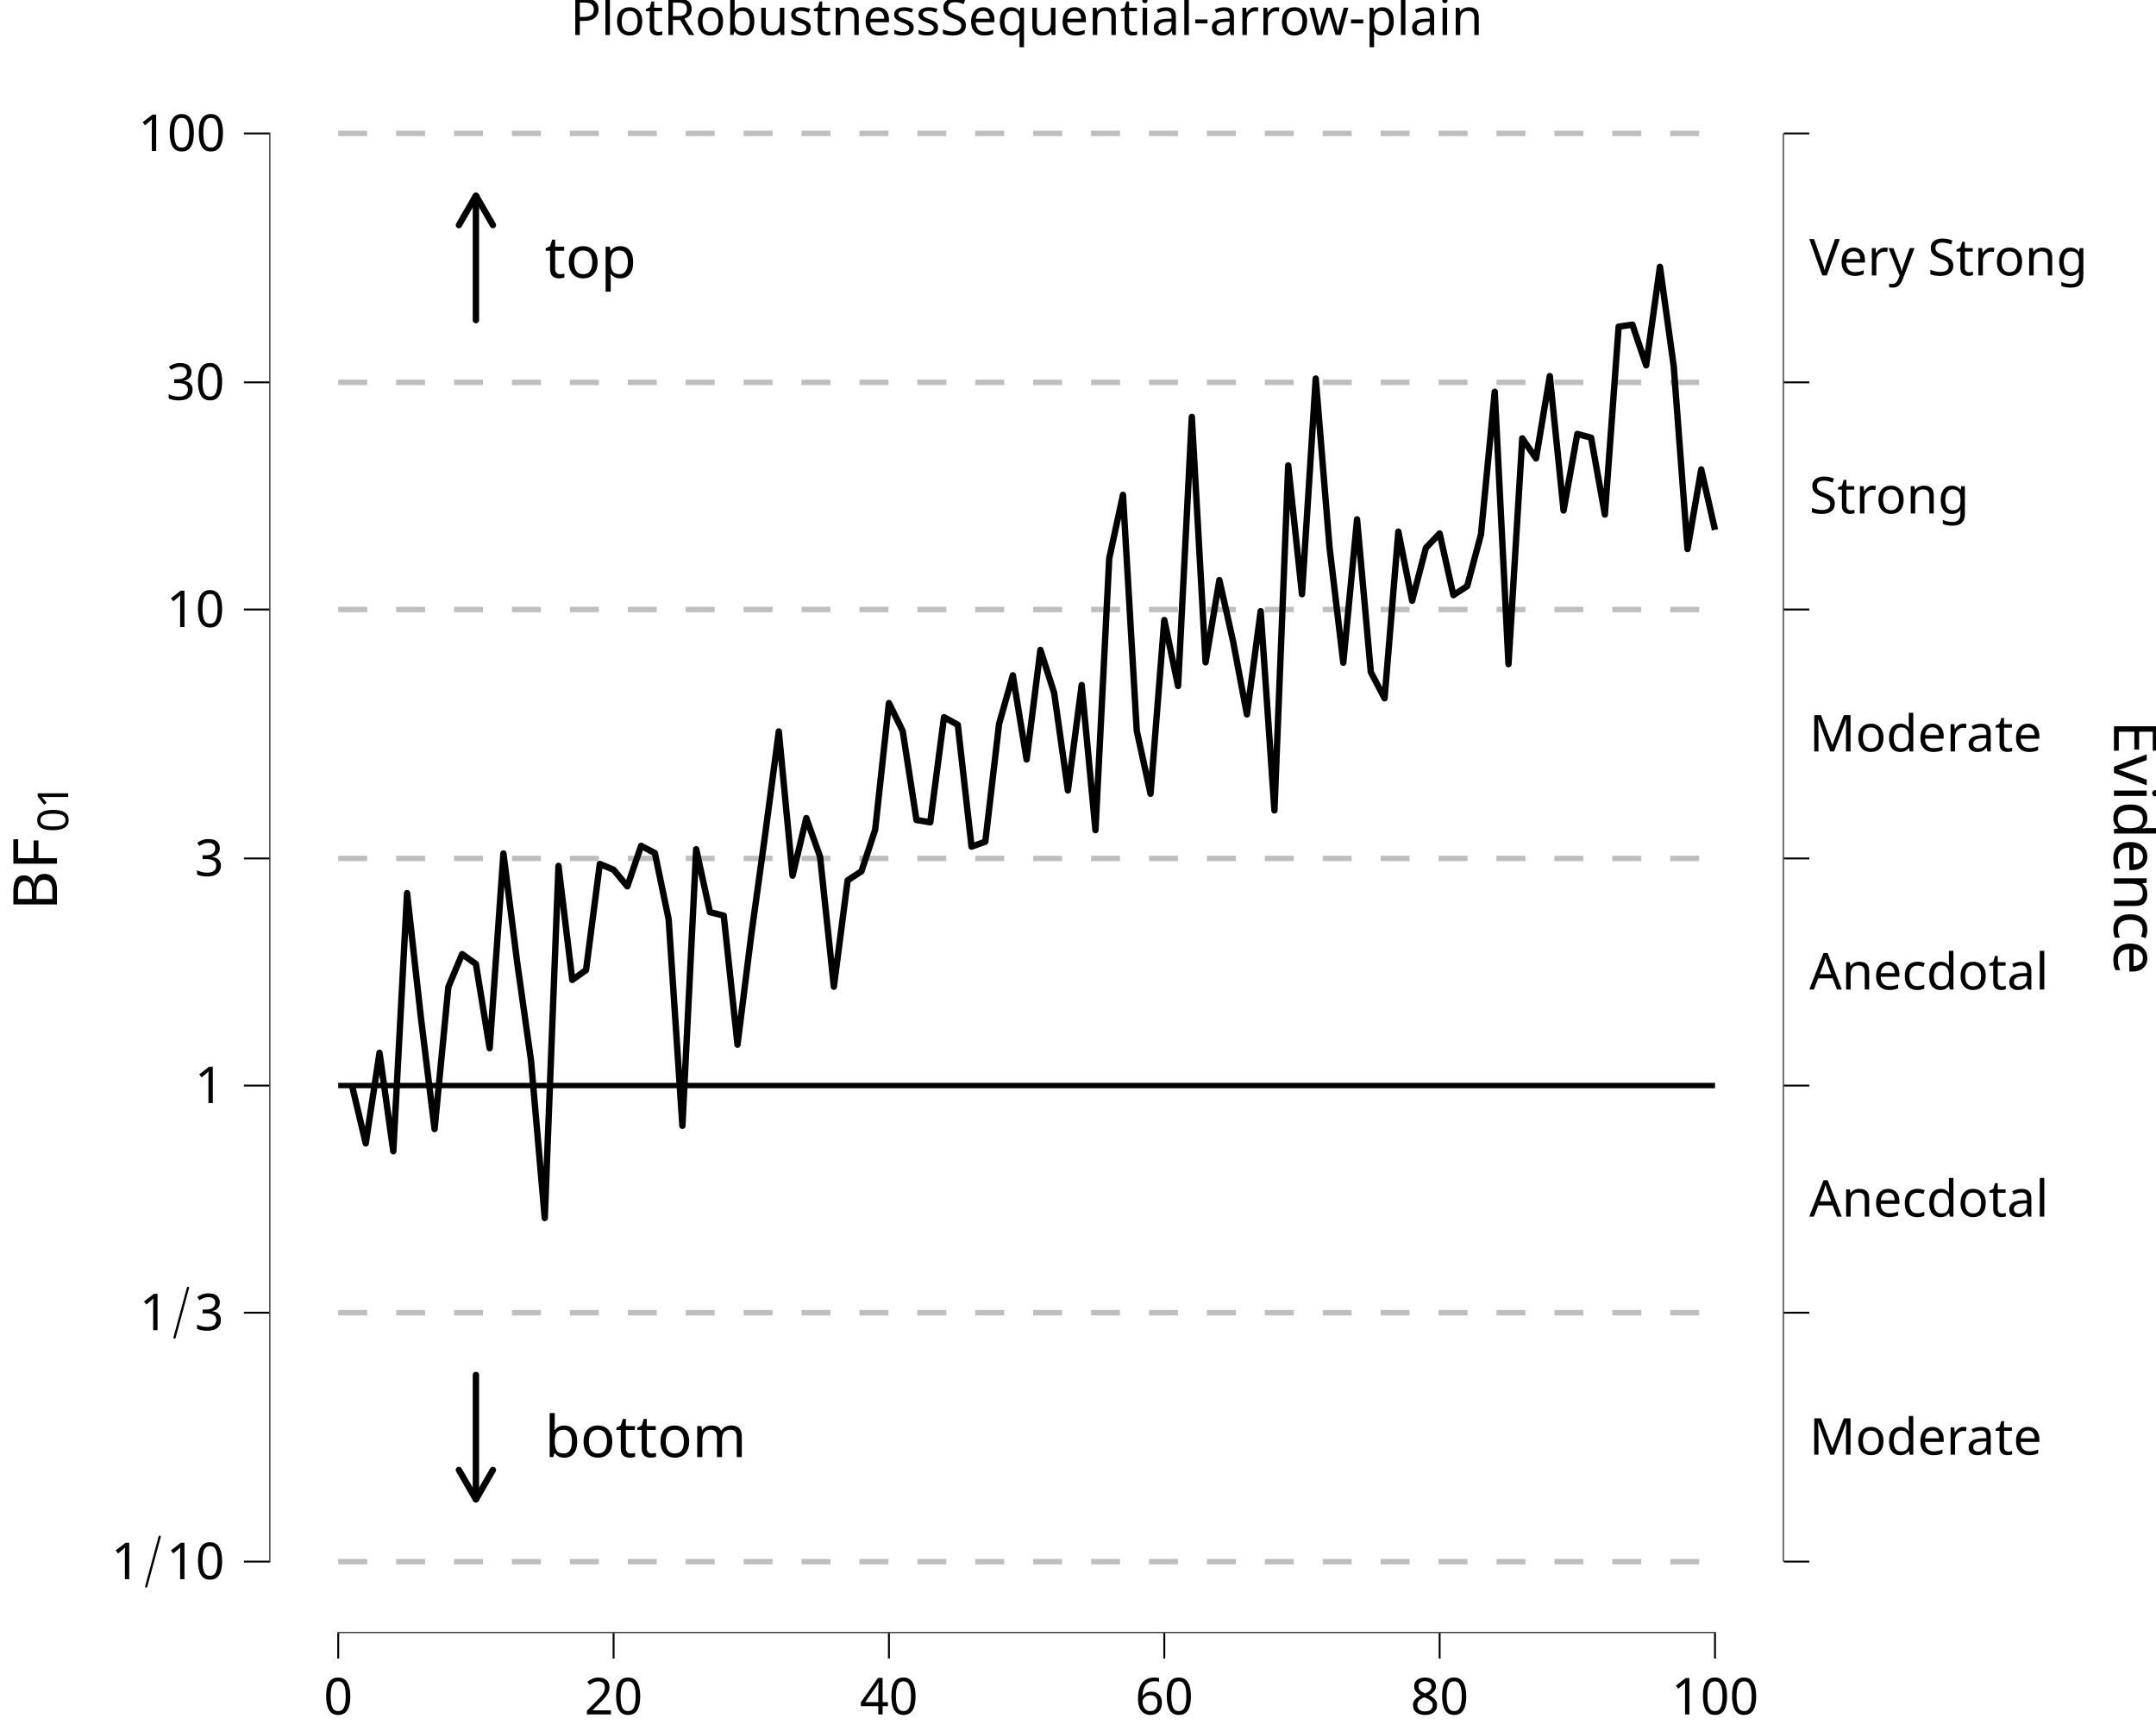
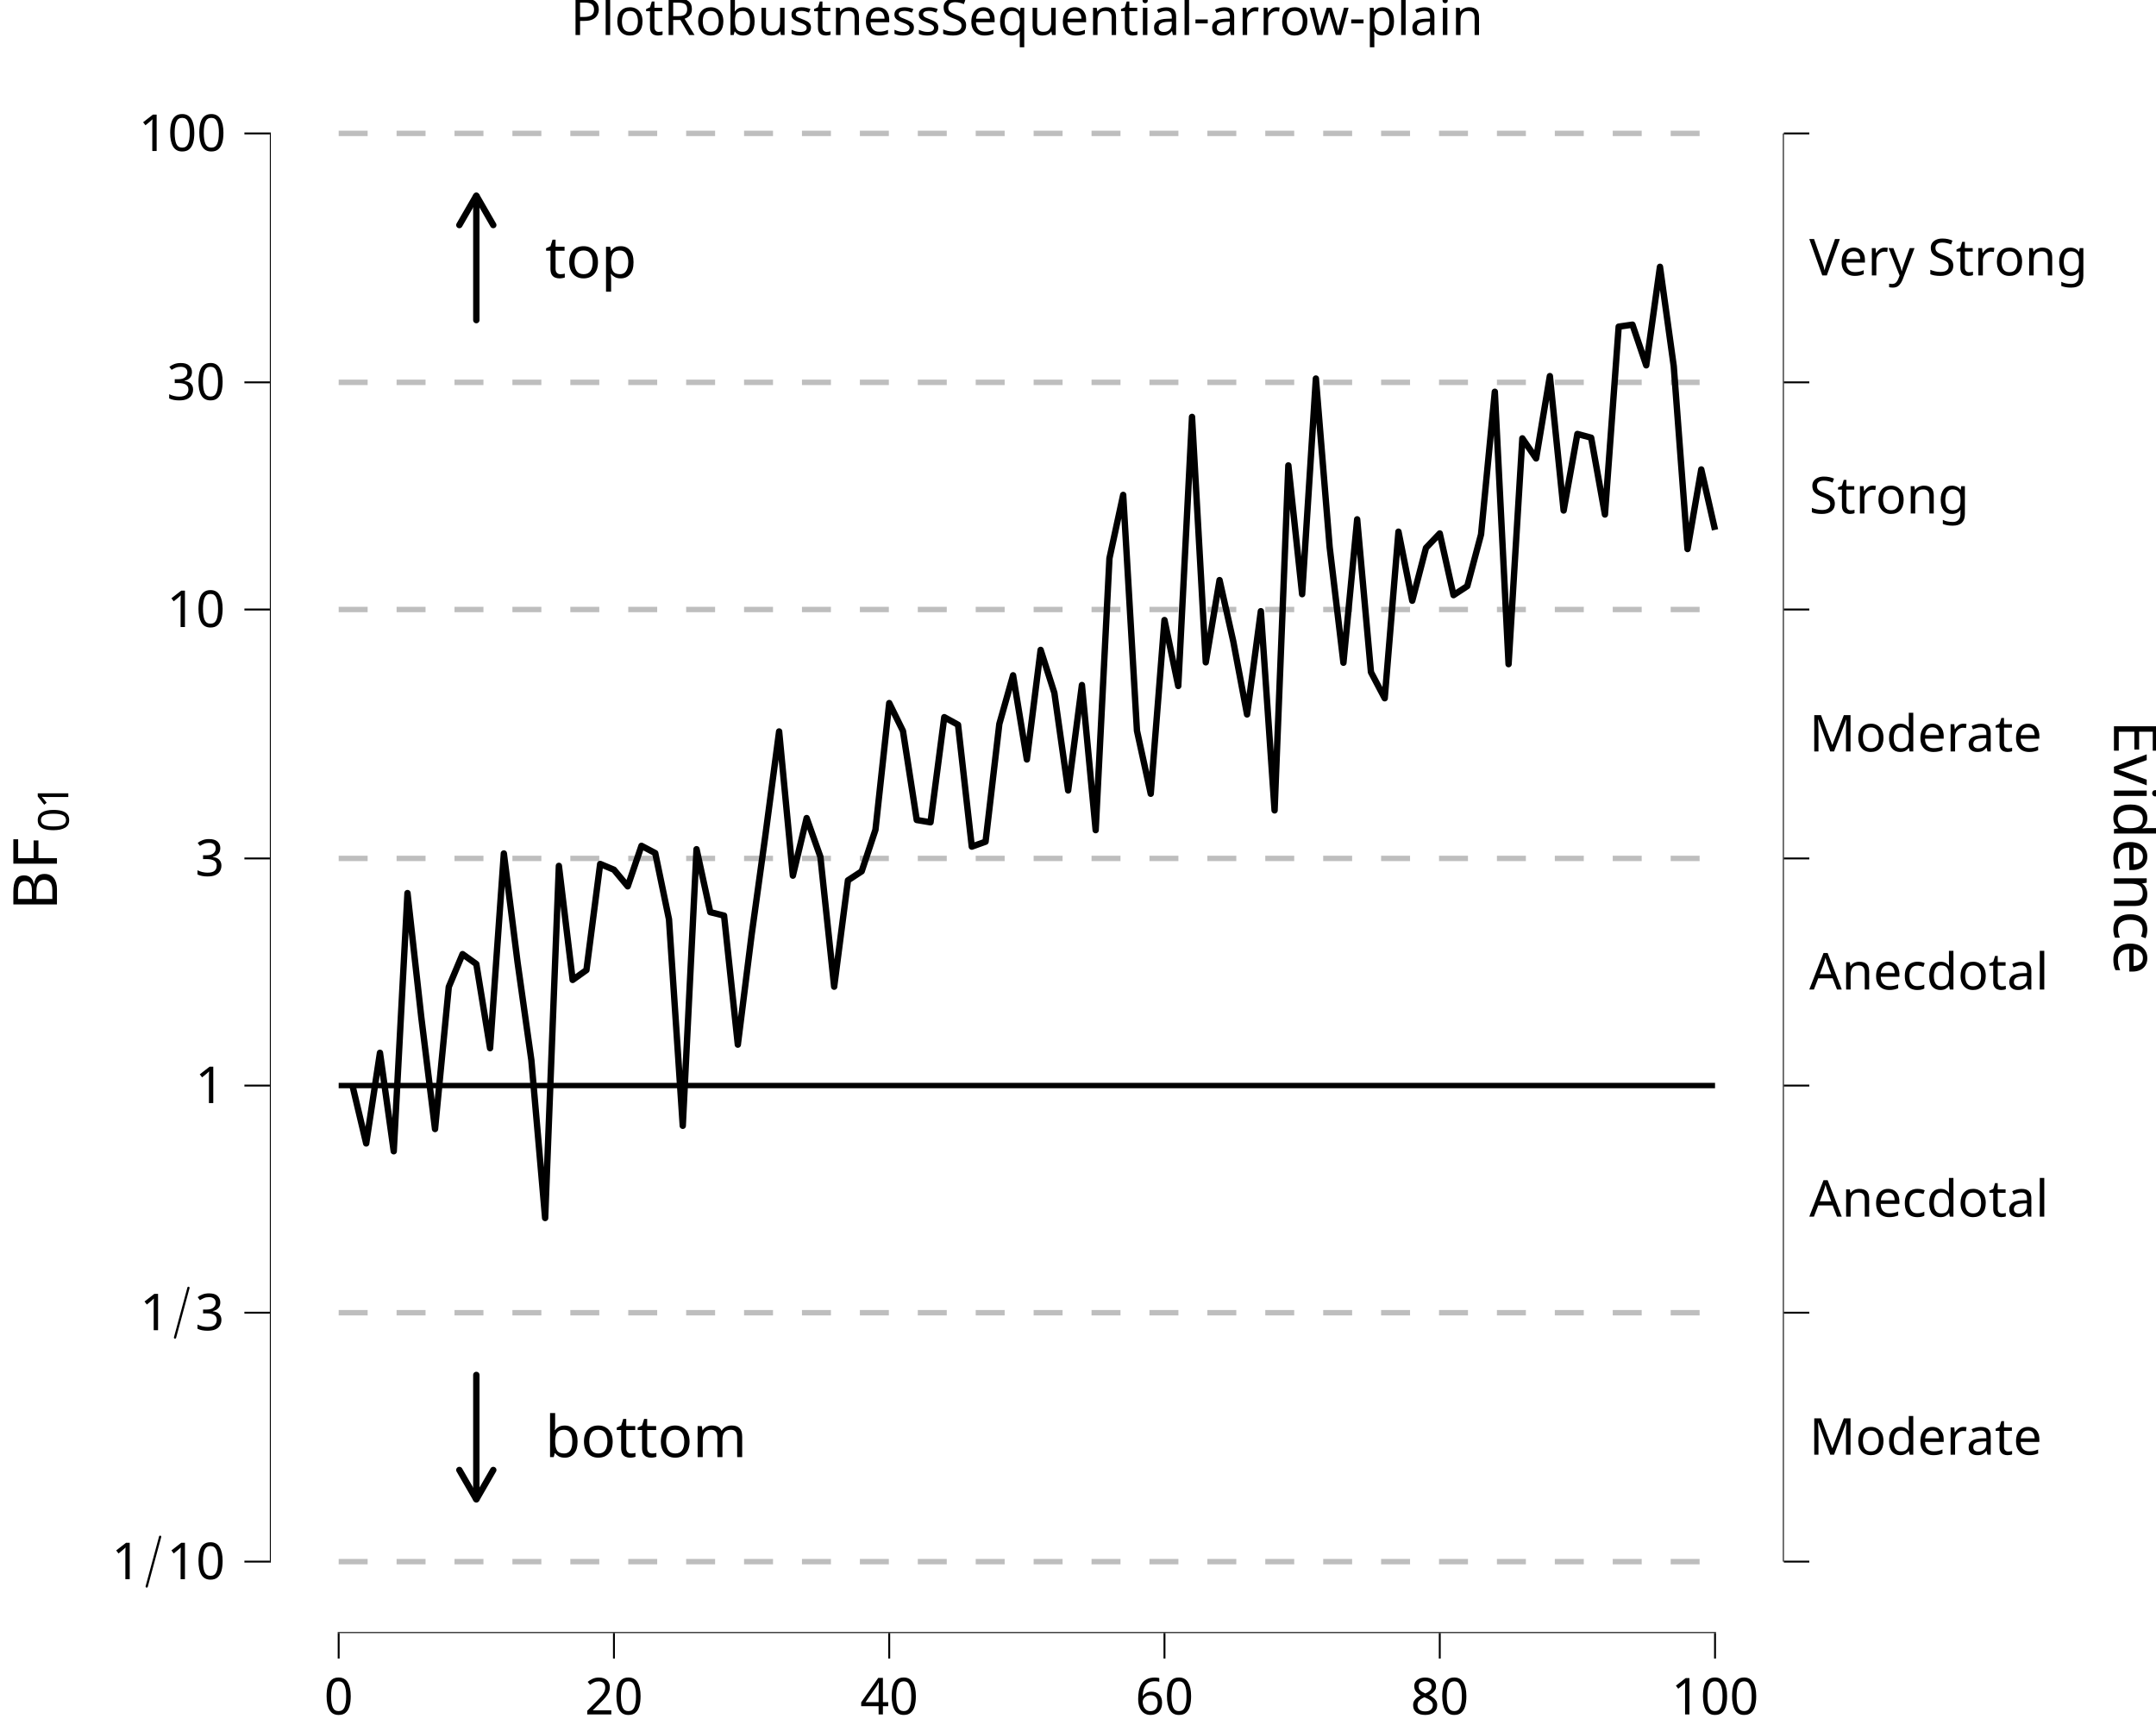
<svg xmlns="http://www.w3.org/2000/svg" class="svglite" data-engine-version="2.0" width="720.00pt" height="576.00pt" viewBox="0 0 720.00 576.00">
  <defs>
    <style type="text/css">
    .svglite line, .svglite polyline, .svglite polygon, .svglite path, .svglite rect, .svglite circle {
      fill: none;
      stroke: #000000;
      stroke-linecap: round;
      stroke-linejoin: round;
      stroke-miterlimit: 10.00;
    }
  </style>
  </defs>
  <rect width="100%" height="100%" style="stroke: none; fill: #FFFFFF;" />
  <defs>
    <clipPath id="cpMC4wMHw3MjAuMDB8MC4wMHw1NzYuMDA=">
      <rect x="0.00" y="0.00" width="720.00" height="576.00" />
    </clipPath>
  </defs>
  <g clip-path="url(#cpMC4wMHw3MjAuMDB8MC4wMHw1NzYuMDA=)">
-     <rect x="-0" y="0.00" width="720.00" height="576.00" style="stroke-width: 10.67; stroke: none;" />
+     <rect x="0.00" y="0.00" width="720.00" height="576.00" style="stroke-width: 10.67; stroke: none;" />
  </g>
  <defs>
-     <clipPath id="cpODkuOTZ8NTk1LjcyfDIwLjcxfDU0NS4yOQ==">
-       <rect x="89.96" y="20.71" width="505.76" height="524.59" />
+     <clipPath id="cpOTAuMTJ8NTk1LjcyfDIwLjcxfDU0NS4yOQ==">
+       <rect x="90.12" y="20.71" width="505.60" height="524.59" />
    </clipPath>
  </defs>
-   <g clip-path="url(#cpODkuOTZ8NTk1LjcyfDIwLjcxfDU0NS4yOQ==)">
-     <rect x="89.96" y="20.71" width="505.76" height="524.59" style="stroke-width: 10.67; stroke: none;" />
-     <line x1="112.95" y1="521.45" x2="572.73" y2="521.45" style="stroke-width: 1.81; stroke: #BEBEBE; stroke-dasharray: 9.67,9.67; stroke-linecap: butt;" />
-     <line x1="112.95" y1="438.33" x2="572.73" y2="438.33" style="stroke-width: 1.81; stroke: #BEBEBE; stroke-dasharray: 9.67,9.67; stroke-linecap: butt;" />
-     <line x1="112.95" y1="362.48" x2="572.73" y2="362.48" style="stroke-width: 1.81; stroke-linecap: butt;" />
-     <line x1="112.95" y1="286.64" x2="572.73" y2="286.64" style="stroke-width: 1.81; stroke: #BEBEBE; stroke-dasharray: 9.67,9.67; stroke-linecap: butt;" />
-     <line x1="112.95" y1="203.52" x2="572.73" y2="203.52" style="stroke-width: 1.81; stroke: #BEBEBE; stroke-dasharray: 9.67,9.67; stroke-linecap: butt;" />
-     <line x1="112.95" y1="127.67" x2="572.73" y2="127.67" style="stroke-width: 1.81; stroke: #BEBEBE; stroke-dasharray: 9.67,9.67; stroke-linecap: butt;" />
-     <line x1="112.95" y1="44.55" x2="572.73" y2="44.55" style="stroke-width: 1.81; stroke: #BEBEBE; stroke-dasharray: 9.67,9.67; stroke-linecap: butt;" />
-     <polyline points="117.55,362.48 122.14,381.81 126.74,351.54 131.34,384.42 135.94,298.21 140.54,339.60 145.13,377.00 149.73,329.55 154.33,318.59 158.93,321.90 163.52,350.01 168.12,284.98 172.72,321.41 177.32,354.01 181.92,406.71 186.51,289.13 191.11,327.21 195.71,323.92 200.31,288.48 204.91,290.41 209.50,295.96 214.10,282.43 218.70,284.86 223.30,306.98 227.89,375.92 232.49,283.56 237.09,304.59 241.69,305.73 246.29,348.82 250.88,312.25 255.48,279.02 260.08,244.24 264.68,292.39 269.27,273.16 273.87,286.10 278.47,329.47 283.07,293.96 287.67,290.95 292.26,277.08 296.86,234.76 301.46,244.09 306.06,273.81 310.66,274.58 315.25,239.47 319.85,242.01 324.45,282.70 329.05,281.05 333.64,241.74 338.24,225.49 342.84,253.60 347.44,217.01 352.04,231.38 356.63,263.94 361.23,228.74 365.83,277.20 370.43,186.45 375.02,165.25 379.62,243.99 384.22,265.05 388.82,207.04 393.42,229.07 398.01,139.21 402.61,221.16 407.21,193.70 411.81,214.24 416.41,238.56 421.00,204.08 425.60,270.60 430.20,155.41 434.80,198.41 439.39,126.40 443.99,182.68 448.59,221.30 453.19,173.41 457.79,224.43 462.38,233.16 466.98,177.53 471.58,200.59 476.18,182.95 480.77,178.12 485.37,198.73 489.97,195.71 494.57,178.45 499.17,130.81 503.76,221.77 508.36,146.37 512.96,153.08 517.56,125.58 522.16,170.47 526.75,144.90 531.35,146.15 535.95,171.80 540.55,109.07 545.14,108.41 549.74,121.99 554.34,89.09 558.94,122.28 563.54,183.33 568.13,156.75 572.73,176.93 " style="stroke-width: 2.13; stroke-linecap: butt;" />
-     <line x1="158.93" y1="459.11" x2="158.93" y2="500.67" style="stroke-width: 2.13; stroke-linejoin: bevel;" />
-     <polyline points="153.26,490.85 158.93,500.67 164.60,490.85 " style="stroke-width: 2.13; stroke-linejoin: bevel;" />
-     <line x1="158.93" y1="106.89" x2="158.93" y2="65.33" style="stroke-width: 2.13; stroke-linejoin: bevel;" />
-     <polyline points="164.60,75.15 158.93,65.33 153.26,75.15 " style="stroke-width: 2.13; stroke-linejoin: bevel;" />
-     <text x="181.92" y="486.55" style="font-size: 19.35px; font-family: sans;" textLength="59.16px" lengthAdjust="spacingAndGlyphs">bottom</text>
-     <text x="181.92" y="92.77" style="font-size: 19.35px; font-family: sans;" textLength="26.90px" lengthAdjust="spacingAndGlyphs">top</text>
-     <line x1="112.63" y1="545.29" x2="573.05" y2="545.29" style="stroke-width: 0.64; stroke-linecap: butt;" />
-     <line x1="89.96" y1="521.77" x2="89.96" y2="44.23" style="stroke-width: 0.64; stroke-linecap: butt;" />
+   <g clip-path="url(#cpOTAuMTJ8NTk1LjcyfDIwLjcxfDU0NS4yOQ==)">
+     <rect x="90.12" y="20.71" width="505.60" height="524.59" style="stroke-width: 10.67; stroke: none;" />
+     <line x1="113.10" y1="521.45" x2="572.74" y2="521.45" style="stroke-width: 1.81; stroke: #BEBEBE; stroke-dasharray: 9.67,9.67; stroke-linecap: butt;" />
+     <line x1="113.10" y1="438.33" x2="572.74" y2="438.33" style="stroke-width: 1.81; stroke: #BEBEBE; stroke-dasharray: 9.67,9.67; stroke-linecap: butt;" />
+     <line x1="113.10" y1="362.48" x2="572.74" y2="362.48" style="stroke-width: 1.81; stroke-linecap: butt;" />
+     <line x1="113.10" y1="286.64" x2="572.74" y2="286.64" style="stroke-width: 1.81; stroke: #BEBEBE; stroke-dasharray: 9.67,9.67; stroke-linecap: butt;" />
+     <line x1="113.10" y1="203.52" x2="572.74" y2="203.52" style="stroke-width: 1.81; stroke: #BEBEBE; stroke-dasharray: 9.67,9.67; stroke-linecap: butt;" />
+     <line x1="113.10" y1="127.67" x2="572.74" y2="127.67" style="stroke-width: 1.81; stroke: #BEBEBE; stroke-dasharray: 9.67,9.67; stroke-linecap: butt;" />
+     <line x1="113.10" y1="44.55" x2="572.74" y2="44.55" style="stroke-width: 1.81; stroke: #BEBEBE; stroke-dasharray: 9.67,9.67; stroke-linecap: butt;" />
+     <polyline points="117.70,362.48 122.29,381.81 126.89,351.54 131.49,384.42 136.08,298.21 140.68,339.60 145.28,377.00 149.87,329.55 154.47,318.59 159.07,321.90 163.66,350.01 168.26,284.98 172.85,321.41 177.45,354.01 182.05,406.71 186.64,289.13 191.24,327.21 195.84,323.92 200.43,288.48 205.03,290.41 209.63,295.96 214.22,282.43 218.82,284.86 223.41,306.98 228.01,375.92 232.61,283.56 237.20,304.59 241.80,305.73 246.40,348.82 250.99,312.25 255.59,279.02 260.19,244.24 264.78,292.39 269.38,273.16 273.97,286.10 278.57,329.47 283.17,293.96 287.76,290.95 292.36,277.08 296.96,234.76 301.55,244.09 306.15,273.81 310.75,274.58 315.34,239.47 319.94,242.01 324.53,282.70 329.13,281.05 333.73,241.74 338.32,225.49 342.92,253.60 347.52,217.01 352.11,231.38 356.71,263.94 361.31,228.74 365.90,277.20 370.50,186.45 375.09,165.25 379.69,243.99 384.29,265.05 388.88,207.04 393.48,229.07 398.08,139.21 402.67,221.16 407.27,193.70 411.87,214.24 416.46,238.56 421.06,204.08 425.65,270.60 430.25,155.41 434.85,198.41 439.44,126.40 444.04,182.68 448.64,221.30 453.23,173.41 457.83,224.43 462.43,233.16 467.02,177.53 471.62,200.59 476.21,182.95 480.81,178.12 485.41,198.73 490.00,195.71 494.60,178.45 499.20,130.81 503.79,221.77 508.39,146.37 512.99,153.08 517.58,125.58 522.18,170.47 526.77,144.90 531.37,146.15 535.97,171.80 540.56,109.07 545.16,108.41 549.76,121.99 554.35,89.09 558.95,122.28 563.55,183.33 568.14,156.75 572.74,176.93 " style="stroke-width: 2.13; stroke-linecap: butt;" />
+     <line x1="159.07" y1="459.11" x2="159.07" y2="500.67" style="stroke-width: 2.13; stroke-linejoin: bevel;" />
+     <polyline points="153.40,490.85 159.07,500.67 164.73,490.85 " style="stroke-width: 2.13; stroke-linejoin: bevel;" />
+     <line x1="159.07" y1="106.89" x2="159.07" y2="65.33" style="stroke-width: 2.13; stroke-linejoin: bevel;" />
+     <polyline points="164.73,75.15 159.07,65.33 153.40,75.15 " style="stroke-width: 2.13; stroke-linejoin: bevel;" />
+     <text x="182.05" y="486.55" style="font-size: 19.35px; font-family: sans;" textLength="59.16px" lengthAdjust="spacingAndGlyphs">bottom</text>
+     <text x="182.05" y="92.77" style="font-size: 19.35px; font-family: sans;" textLength="26.90px" lengthAdjust="spacingAndGlyphs">top</text>
+     <line x1="112.78" y1="545.29" x2="573.06" y2="545.29" style="stroke-width: 0.64; stroke-linecap: butt;" />
+     <line x1="90.12" y1="521.77" x2="90.12" y2="44.23" style="stroke-width: 0.64; stroke-linecap: butt;" />
    <line x1="595.72" y1="521.45" x2="595.72" y2="44.55" style="stroke-width: 0.64; stroke-linecap: butt;" />
-     <rect x="89.96" y="20.71" width="505.76" height="524.59" style="stroke-width: 0.00; stroke: none;" />
+     <rect x="90.12" y="20.71" width="505.60" height="524.59" style="stroke-width: 0.00; stroke: none;" />
  </g>
  <g clip-path="url(#cpMC4wMHw3MjAuMDB8MC4wMHw1NzYuMDA=)">
-     <polyline points="89.96,545.29 89.96,20.71 " style="stroke-width: 0.00; stroke: none; stroke-linecap: butt;" />
-     <text x="37.13" y="527.30" style="font-size: 17.00px; font-family: sans;" textLength="9.46px" lengthAdjust="spacingAndGlyphs">1</text>
-     <polyline points="48.83,529.75 53.32,513.14 " style="stroke-width: 0.75;" />
-     <text x="55.57" y="527.30" style="font-size: 17.00px; font-family: sans;" textLength="18.91px" lengthAdjust="spacingAndGlyphs">10</text>
-     <text x="46.58" y="444.18" style="font-size: 17.00px; font-family: sans;" textLength="9.46px" lengthAdjust="spacingAndGlyphs">1</text>
-     <polyline points="58.29,446.63 62.78,430.02 " style="stroke-width: 0.75;" />
-     <text x="65.03" y="444.18" style="font-size: 17.00px; font-family: sans;" textLength="9.46px" lengthAdjust="spacingAndGlyphs">3</text>
-     <text x="65.03" y="368.33" style="font-size: 17.00px; font-family: sans;" textLength="9.46px" lengthAdjust="spacingAndGlyphs">1</text>
-     <text x="65.03" y="292.49" style="font-size: 17.00px; font-family: sans;" textLength="9.46px" lengthAdjust="spacingAndGlyphs">3</text>
-     <text x="55.57" y="209.37" style="font-size: 17.00px; font-family: sans;" textLength="18.91px" lengthAdjust="spacingAndGlyphs">10</text>
-     <text x="55.57" y="133.53" style="font-size: 17.00px; font-family: sans;" textLength="18.91px" lengthAdjust="spacingAndGlyphs">30</text>
-     <text x="46.12" y="50.41" style="font-size: 17.00px; font-family: sans;" textLength="28.37px" lengthAdjust="spacingAndGlyphs">100</text>
-     <polyline points="81.46,521.45 89.96,521.45 " style="stroke-width: 0.64; stroke-linecap: butt;" />
-     <polyline points="81.46,438.33 89.96,438.33 " style="stroke-width: 0.64; stroke-linecap: butt;" />
-     <polyline points="81.46,362.48 89.96,362.48 " style="stroke-width: 0.64; stroke-linecap: butt;" />
-     <polyline points="81.46,286.64 89.96,286.64 " style="stroke-width: 0.64; stroke-linecap: butt;" />
-     <polyline points="81.46,203.52 89.96,203.52 " style="stroke-width: 0.64; stroke-linecap: butt;" />
-     <polyline points="81.46,127.67 89.96,127.67 " style="stroke-width: 0.64; stroke-linecap: butt;" />
-     <polyline points="81.46,44.55 89.96,44.55 " style="stroke-width: 0.64; stroke-linecap: butt;" />
+     <polyline points="90.12,545.29 90.12,20.71 " style="stroke-width: 0.00; stroke: none; stroke-linecap: butt;" />
+     <text x="37.29" y="527.30" style="font-size: 17.00px; font-family: sans;" textLength="9.46px" lengthAdjust="spacingAndGlyphs">1</text>
+     <polyline points="48.99,529.75 53.48,513.14 " style="stroke-width: 0.75;" />
+     <text x="55.73" y="527.30" style="font-size: 17.00px; font-family: sans;" textLength="18.91px" lengthAdjust="spacingAndGlyphs">10</text>
+     <text x="46.75" y="444.18" style="font-size: 17.00px; font-family: sans;" textLength="9.46px" lengthAdjust="spacingAndGlyphs">1</text>
+     <polyline points="58.45,446.63 62.94,430.02 " style="stroke-width: 0.75;" />
+     <text x="65.19" y="444.18" style="font-size: 17.00px; font-family: sans;" textLength="9.46px" lengthAdjust="spacingAndGlyphs">3</text>
+     <text x="65.19" y="368.33" style="font-size: 17.00px; font-family: sans;" textLength="9.46px" lengthAdjust="spacingAndGlyphs">1</text>
+     <text x="65.19" y="292.49" style="font-size: 17.00px; font-family: sans;" textLength="9.46px" lengthAdjust="spacingAndGlyphs">3</text>
+     <text x="55.73" y="209.37" style="font-size: 17.00px; font-family: sans;" textLength="18.91px" lengthAdjust="spacingAndGlyphs">10</text>
+     <text x="55.73" y="133.53" style="font-size: 17.00px; font-family: sans;" textLength="18.91px" lengthAdjust="spacingAndGlyphs">30</text>
+     <text x="46.28" y="50.41" style="font-size: 17.00px; font-family: sans;" textLength="28.37px" lengthAdjust="spacingAndGlyphs">100</text>
+     <polyline points="81.62,521.45 90.12,521.45 " style="stroke-width: 0.64; stroke-linecap: butt;" />
+     <polyline points="81.62,438.33 90.12,438.33 " style="stroke-width: 0.64; stroke-linecap: butt;" />
+     <polyline points="81.62,362.48 90.12,362.48 " style="stroke-width: 0.64; stroke-linecap: butt;" />
+     <polyline points="81.62,286.64 90.12,286.64 " style="stroke-width: 0.64; stroke-linecap: butt;" />
+     <polyline points="81.62,203.52 90.12,203.52 " style="stroke-width: 0.64; stroke-linecap: butt;" />
+     <polyline points="81.62,127.67 90.12,127.67 " style="stroke-width: 0.64; stroke-linecap: butt;" />
+     <polyline points="81.62,44.55 90.12,44.55 " style="stroke-width: 0.64; stroke-linecap: butt;" />
    <polyline points="595.72,545.29 595.72,20.71 " style="stroke-width: 0.00; stroke: none; stroke-linecap: butt;" />
    <polyline points="604.22,521.45 595.72,521.45 " style="stroke-width: 0.64; stroke-linecap: butt;" />
    <polyline points="604.22,479.89 595.72,479.89 " style="stroke-width: 0.64; stroke: none; stroke-linecap: butt;" />
    <polyline points="604.22,438.33 595.72,438.33 " style="stroke-width: 0.64; stroke-linecap: butt;" />
    <polyline points="604.22,400.41 595.72,400.41 " style="stroke-width: 0.64; stroke: none; stroke-linecap: butt;" />
    <polyline points="604.22,362.48 595.72,362.48 " style="stroke-width: 0.64; stroke-linecap: butt;" />
    <polyline points="604.22,324.56 595.72,324.56 " style="stroke-width: 0.64; stroke: none; stroke-linecap: butt;" />
    <polyline points="604.22,286.64 595.72,286.64 " style="stroke-width: 0.64; stroke-linecap: butt;" />
    <polyline points="604.22,245.08 595.72,245.08 " style="stroke-width: 0.64; stroke: none; stroke-linecap: butt;" />
    <polyline points="604.22,203.52 595.72,203.52 " style="stroke-width: 0.64; stroke-linecap: butt;" />
    <polyline points="604.22,165.60 595.72,165.60 " style="stroke-width: 0.64; stroke: none; stroke-linecap: butt;" />
    <polyline points="604.22,127.67 595.72,127.67 " style="stroke-width: 0.64; stroke-linecap: butt;" />
    <polyline points="604.22,86.11 595.72,86.11 " style="stroke-width: 0.64; stroke: none; stroke-linecap: butt;" />
    <polyline points="604.22,44.55 595.72,44.55 " style="stroke-width: 0.64; stroke-linecap: butt;" />
    <text x="604.22" y="485.74" style="font-size: 17.00px; font-family: sans;" textLength="71.83px" lengthAdjust="spacingAndGlyphs">Moderate</text>
    <text x="604.22" y="406.26" style="font-size: 17.00px; font-family: sans;" textLength="75.62px" lengthAdjust="spacingAndGlyphs">Anecdotal</text>
    <text x="604.22" y="330.41" style="font-size: 17.00px; font-family: sans;" textLength="75.62px" lengthAdjust="spacingAndGlyphs">Anecdotal</text>
    <text x="604.22" y="250.93" style="font-size: 17.00px; font-family: sans;" textLength="71.83px" lengthAdjust="spacingAndGlyphs">Moderate</text>
    <text x="604.22" y="171.45" style="font-size: 17.00px; font-family: sans;" textLength="50.09px" lengthAdjust="spacingAndGlyphs">Strong</text>
    <text x="604.22" y="91.96" style="font-size: 17.00px; font-family: sans;" textLength="89.78px" lengthAdjust="spacingAndGlyphs">Very Strong</text>
-     <polyline points="89.96,545.29 595.72,545.29 " style="stroke-width: 0.00; stroke: none; stroke-linecap: butt;" />
-     <polyline points="112.95,553.80 112.95,545.29 " style="stroke-width: 0.64; stroke-linecap: butt;" />
-     <polyline points="204.91,553.80 204.91,545.29 " style="stroke-width: 0.64; stroke-linecap: butt;" />
-     <polyline points="296.86,553.80 296.86,545.29 " style="stroke-width: 0.64; stroke-linecap: butt;" />
-     <polyline points="388.82,553.80 388.82,545.29 " style="stroke-width: 0.64; stroke-linecap: butt;" />
-     <polyline points="480.77,553.80 480.77,545.29 " style="stroke-width: 0.64; stroke-linecap: butt;" />
-     <polyline points="572.73,553.80 572.73,545.29 " style="stroke-width: 0.64; stroke-linecap: butt;" />
-     <text x="112.95" y="572.47" text-anchor="middle" style="font-size: 17.00px; font-family: sans;" textLength="9.46px" lengthAdjust="spacingAndGlyphs">0</text>
-     <text x="204.91" y="572.47" text-anchor="middle" style="font-size: 17.00px; font-family: sans;" textLength="18.91px" lengthAdjust="spacingAndGlyphs">20</text>
-     <text x="296.86" y="572.47" text-anchor="middle" style="font-size: 17.00px; font-family: sans;" textLength="18.91px" lengthAdjust="spacingAndGlyphs">40</text>
-     <text x="388.82" y="572.47" text-anchor="middle" style="font-size: 17.00px; font-family: sans;" textLength="18.91px" lengthAdjust="spacingAndGlyphs">60</text>
-     <text x="480.77" y="572.47" text-anchor="middle" style="font-size: 17.00px; font-family: sans;" textLength="18.91px" lengthAdjust="spacingAndGlyphs">80</text>
-     <text x="572.73" y="572.47" text-anchor="middle" style="font-size: 17.00px; font-family: sans;" textLength="28.37px" lengthAdjust="spacingAndGlyphs">100</text>
+     <polyline points="90.12,545.29 595.72,545.29 " style="stroke-width: 0.00; stroke: none; stroke-linecap: butt;" />
+     <polyline points="113.10,553.80 113.10,545.29 " style="stroke-width: 0.64; stroke-linecap: butt;" />
+     <polyline points="205.03,553.80 205.03,545.29 " style="stroke-width: 0.64; stroke-linecap: butt;" />
+     <polyline points="296.96,553.80 296.96,545.29 " style="stroke-width: 0.64; stroke-linecap: butt;" />
+     <polyline points="388.88,553.80 388.88,545.29 " style="stroke-width: 0.64; stroke-linecap: butt;" />
+     <polyline points="480.81,553.80 480.81,545.29 " style="stroke-width: 0.64; stroke-linecap: butt;" />
+     <polyline points="572.74,553.80 572.74,545.29 " style="stroke-width: 0.64; stroke-linecap: butt;" />
+     <text x="113.10" y="572.47" text-anchor="middle" style="font-size: 17.00px; font-family: sans;" textLength="9.46px" lengthAdjust="spacingAndGlyphs">0</text>
+     <text x="205.03" y="572.47" text-anchor="middle" style="font-size: 17.00px; font-family: sans;" textLength="18.91px" lengthAdjust="spacingAndGlyphs">20</text>
+     <text x="296.96" y="572.47" text-anchor="middle" style="font-size: 17.00px; font-family: sans;" textLength="18.91px" lengthAdjust="spacingAndGlyphs">40</text>
+     <text x="388.88" y="572.47" text-anchor="middle" style="font-size: 17.00px; font-family: sans;" textLength="18.91px" lengthAdjust="spacingAndGlyphs">60</text>
+     <text x="480.81" y="572.47" text-anchor="middle" style="font-size: 17.00px; font-family: sans;" textLength="18.91px" lengthAdjust="spacingAndGlyphs">80</text>
+     <text x="572.74" y="572.47" text-anchor="middle" style="font-size: 17.00px; font-family: sans;" textLength="28.37px" lengthAdjust="spacingAndGlyphs">100</text>
    <text transform="translate(19.02,303.98) rotate(-90)" style="font-size: 20.40px; font-family: sans;" textLength="13.61px" lengthAdjust="spacingAndGlyphs">B</text>
    <text transform="translate(19.02,290.37) rotate(-90)" style="font-size: 20.40px; font-family: sans;" textLength="12.46px" lengthAdjust="spacingAndGlyphs">F</text>
-     <text transform="translate(22.79,277.91) rotate(-90)" style="font-size: 14.28px; font-family: sans;" textLength="7.94px" lengthAdjust="spacingAndGlyphs">0</text>
-     <text transform="translate(22.79,269.97) rotate(-90)" style="font-size: 14.28px; font-family: sans;" textLength="7.94px" lengthAdjust="spacingAndGlyphs">1</text>
+     <text transform="translate(22.96,277.91) rotate(-90)" style="font-size: 14.28px; font-family: sans;" textLength="7.94px" lengthAdjust="spacingAndGlyphs">0</text>
+     <text transform="translate(22.81,269.97) rotate(-90)" style="font-size: 14.28px; font-family: sans;" textLength="7.94px" lengthAdjust="spacingAndGlyphs">1</text>
    <text transform="translate(705.96,283.00) rotate(90)" text-anchor="middle" style="font-size: 20.40px; font-family: sans;" textLength="83.94px" lengthAdjust="spacingAndGlyphs">Evidence</text>
-     <text x="342.84" y="11.70" text-anchor="middle" style="font-size: 17.00px; font-family: sans;" textLength="289.19px" lengthAdjust="spacingAndGlyphs">PlotRobustnessSequential-arrow-plain</text>
+     <text x="342.92" y="11.70" text-anchor="middle" style="font-size: 17.00px; font-family: sans;" textLength="289.19px" lengthAdjust="spacingAndGlyphs">PlotRobustnessSequential-arrow-plain</text>
  </g>
</svg>
